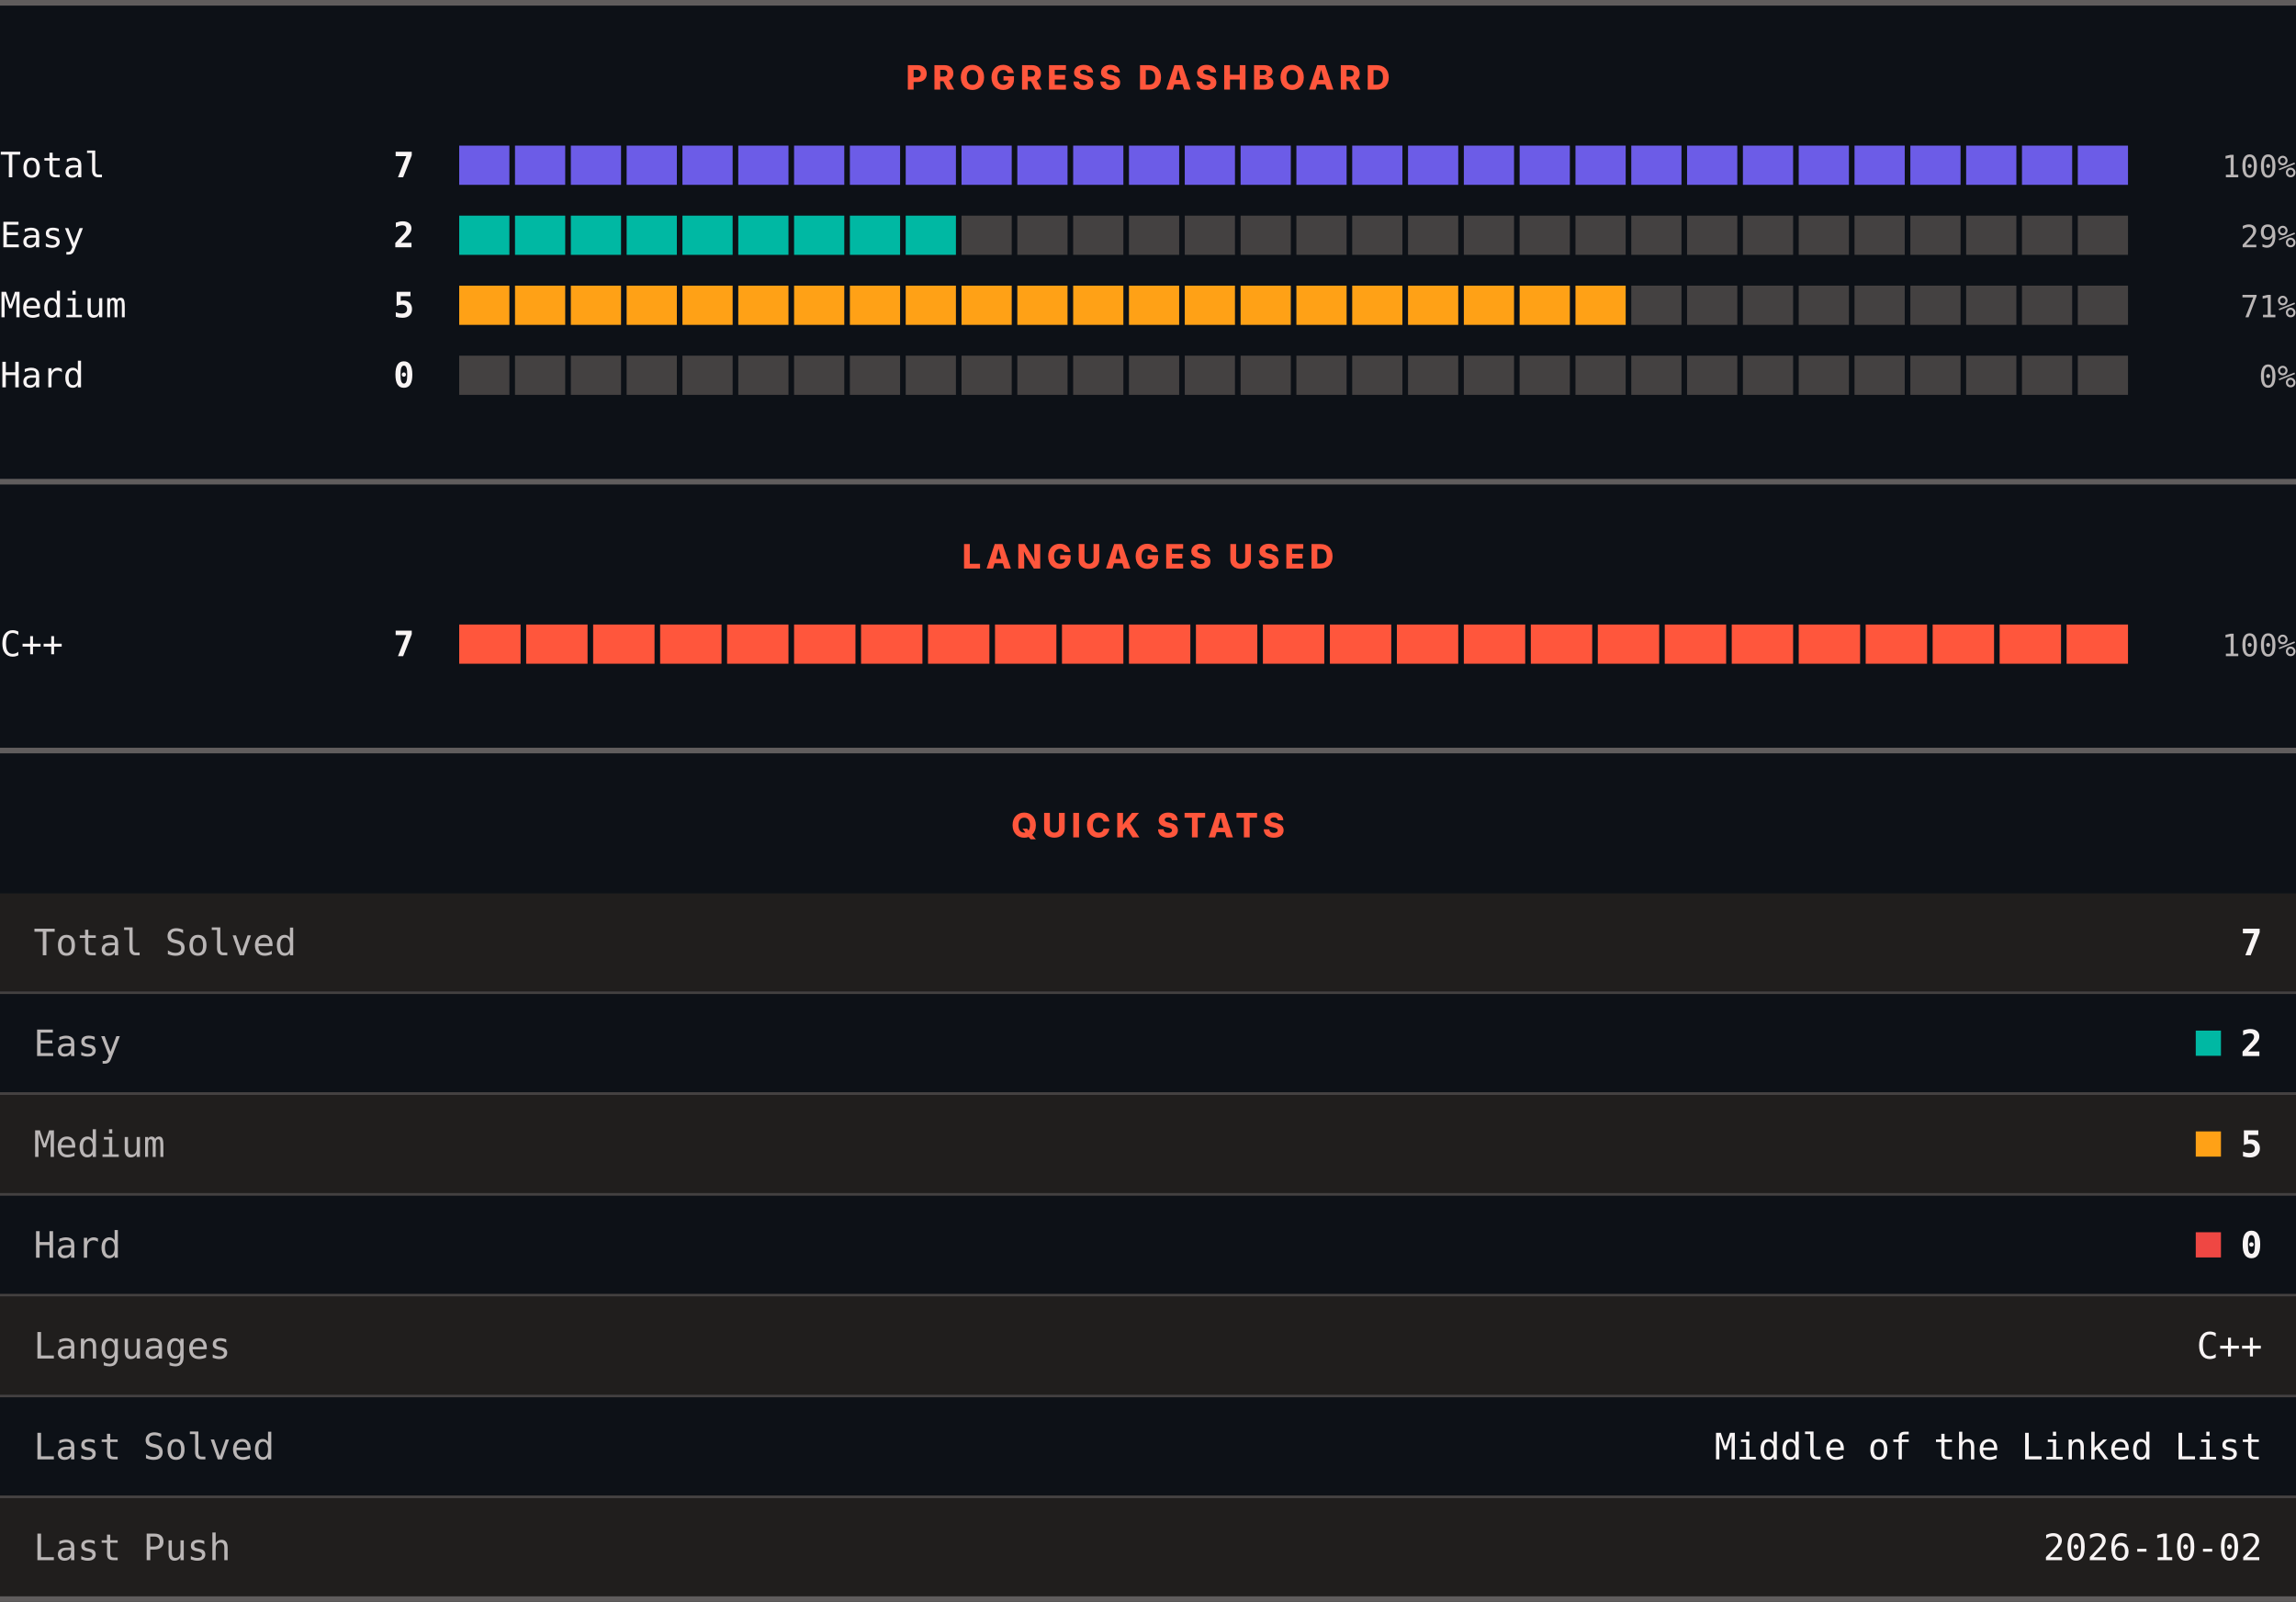
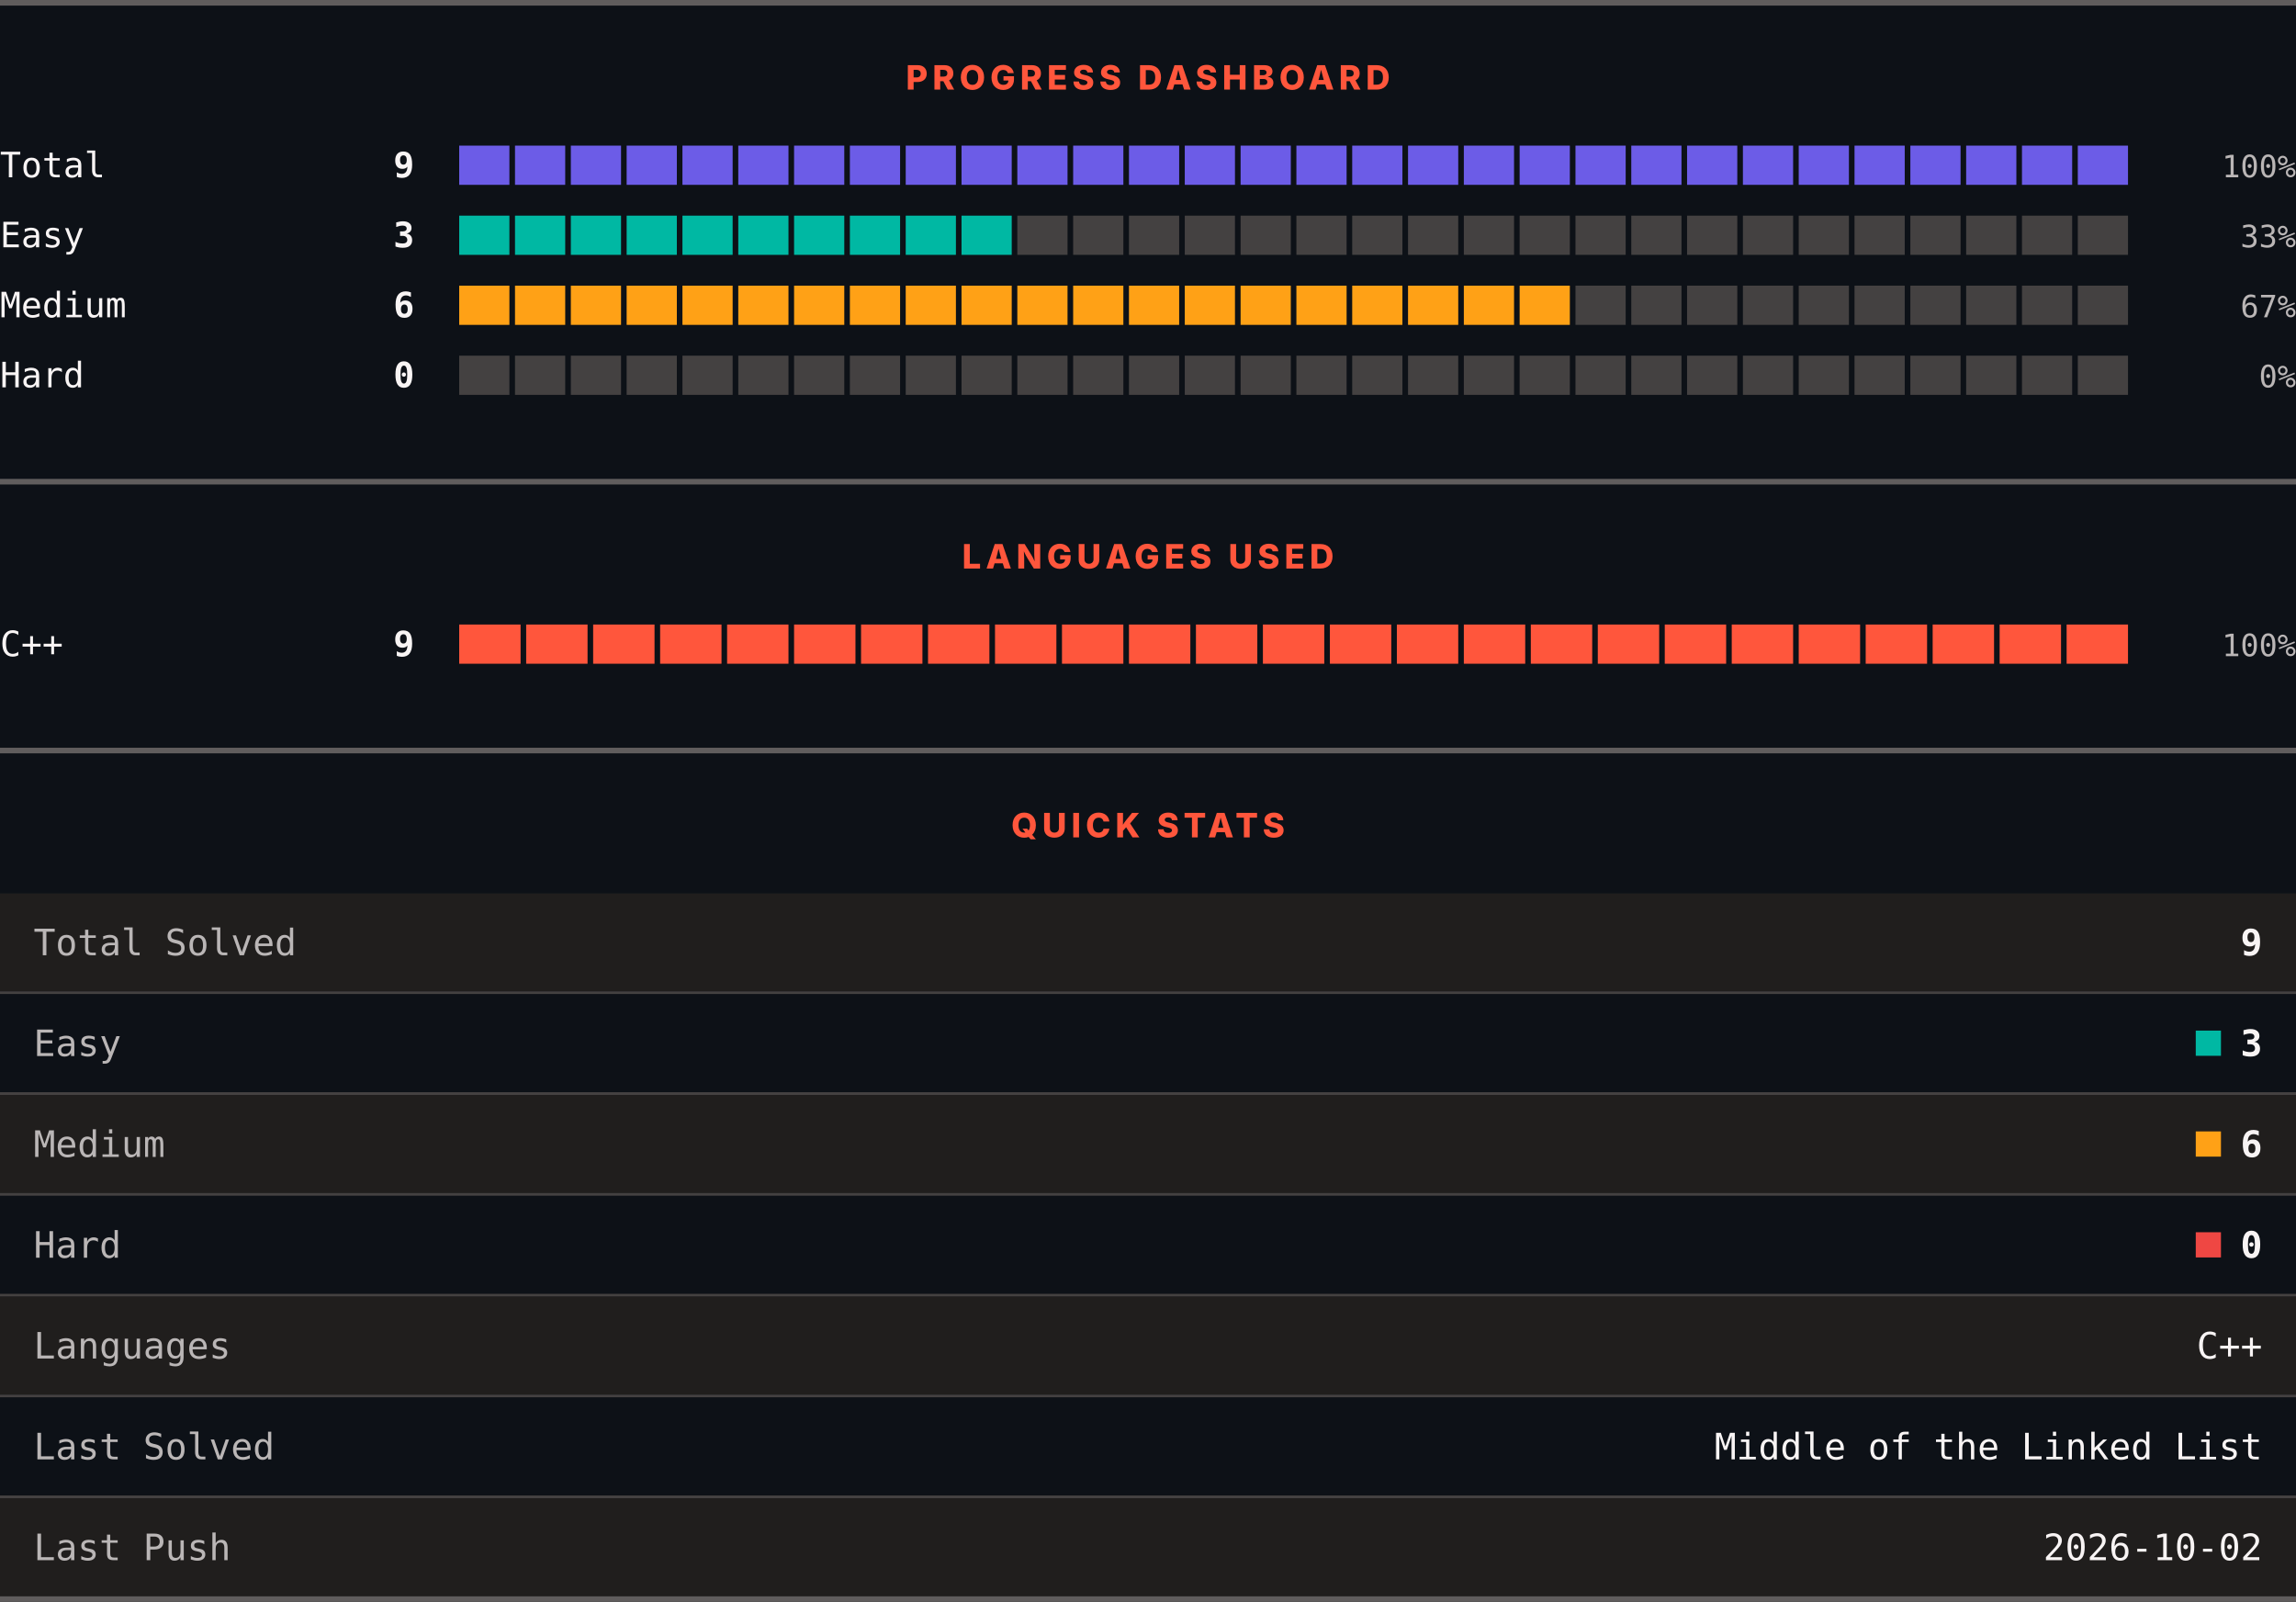
<svg xmlns="http://www.w3.org/2000/svg" width="820" height="572" viewBox="0 0 820 572" role="img" aria-label="LeetCode progress, languages and quick stats">
  <rect width="820" height="572" fill="#0d1117" />
  <rect x="0" y="0" width="820" height="2" fill="#605d5d" />
  <text x="410" y="32" text-anchor="middle" font-family="Archivo, system-ui, -apple-system, Segoe UI, sans-serif" font-size="12" font-weight="800" letter-spacing="1.68" fill="#ff563c">PROGRESS DASHBOARD</text>
  <text x="0" y="63.3" font-family="ui-monospace, SFMono-Regular, Menlo, Consolas, monospace" font-size="12.5" fill="#f8f4f4">Total</text>
-   <text x="148" y="63.3" text-anchor="end" font-family="ui-monospace, SFMono-Regular, Menlo, Consolas, monospace" font-size="12.5" font-weight="700" fill="#f8f4f4">7</text>
+   <text x="148" y="63.3" text-anchor="end" font-family="ui-monospace, SFMono-Regular, Menlo, Consolas, monospace" font-size="12.5" font-weight="700" fill="#f8f4f4">9</text>
  <rect x="164.00" y="52" width="17.93" height="14" fill="#6c5ce7" />
  <rect x="183.93" y="52" width="17.93" height="14" fill="#6c5ce7" />
  <rect x="203.87" y="52" width="17.93" height="14" fill="#6c5ce7" />
  <rect x="223.80" y="52" width="17.93" height="14" fill="#6c5ce7" />
  <rect x="243.73" y="52" width="17.93" height="14" fill="#6c5ce7" />
  <rect x="263.67" y="52" width="17.93" height="14" fill="#6c5ce7" />
  <rect x="283.60" y="52" width="17.93" height="14" fill="#6c5ce7" />
  <rect x="303.53" y="52" width="17.93" height="14" fill="#6c5ce7" />
  <rect x="323.47" y="52" width="17.93" height="14" fill="#6c5ce7" />
  <rect x="343.40" y="52" width="17.93" height="14" fill="#6c5ce7" />
  <rect x="363.33" y="52" width="17.93" height="14" fill="#6c5ce7" />
  <rect x="383.27" y="52" width="17.93" height="14" fill="#6c5ce7" />
  <rect x="403.20" y="52" width="17.93" height="14" fill="#6c5ce7" />
  <rect x="423.13" y="52" width="17.93" height="14" fill="#6c5ce7" />
  <rect x="443.07" y="52" width="17.93" height="14" fill="#6c5ce7" />
  <rect x="463.00" y="52" width="17.93" height="14" fill="#6c5ce7" />
  <rect x="482.93" y="52" width="17.93" height="14" fill="#6c5ce7" />
  <rect x="502.87" y="52" width="17.93" height="14" fill="#6c5ce7" />
  <rect x="522.80" y="52" width="17.93" height="14" fill="#6c5ce7" />
  <rect x="542.73" y="52" width="17.93" height="14" fill="#6c5ce7" />
  <rect x="562.67" y="52" width="17.93" height="14" fill="#6c5ce7" />
  <rect x="582.60" y="52" width="17.93" height="14" fill="#6c5ce7" />
  <rect x="602.53" y="52" width="17.93" height="14" fill="#6c5ce7" />
  <rect x="622.47" y="52" width="17.93" height="14" fill="#6c5ce7" />
  <rect x="642.40" y="52" width="17.93" height="14" fill="#6c5ce7" />
  <rect x="662.33" y="52" width="17.93" height="14" fill="#6c5ce7" />
  <rect x="682.27" y="52" width="17.93" height="14" fill="#6c5ce7" />
  <rect x="702.20" y="52" width="17.93" height="14" fill="#6c5ce7" />
  <rect x="722.13" y="52" width="17.93" height="14" fill="#6c5ce7" />
  <rect x="742.07" y="52" width="17.93" height="14" fill="#6c5ce7" />
  <text x="820" y="63.3" text-anchor="end" font-family="ui-monospace, SFMono-Regular, Menlo, Consolas, monospace" font-size="11" fill="#bab6b6">100%</text>
  <text x="0" y="88.3" font-family="ui-monospace, SFMono-Regular, Menlo, Consolas, monospace" font-size="12.5" fill="#f8f4f4">Easy</text>
-   <text x="148" y="88.3" text-anchor="end" font-family="ui-monospace, SFMono-Regular, Menlo, Consolas, monospace" font-size="12.5" font-weight="700" fill="#f8f4f4">2</text>
+   <text x="148" y="88.3" text-anchor="end" font-family="ui-monospace, SFMono-Regular, Menlo, Consolas, monospace" font-size="12.5" font-weight="700" fill="#f8f4f4">3</text>
  <rect x="164.00" y="77" width="17.93" height="14" fill="#00b8a3" />
  <rect x="183.93" y="77" width="17.93" height="14" fill="#00b8a3" />
  <rect x="203.87" y="77" width="17.93" height="14" fill="#00b8a3" />
  <rect x="223.80" y="77" width="17.93" height="14" fill="#00b8a3" />
  <rect x="243.73" y="77" width="17.93" height="14" fill="#00b8a3" />
  <rect x="263.67" y="77" width="17.93" height="14" fill="#00b8a3" />
  <rect x="283.60" y="77" width="17.93" height="14" fill="#00b8a3" />
  <rect x="303.53" y="77" width="17.93" height="14" fill="#00b8a3" />
  <rect x="323.47" y="77" width="17.93" height="14" fill="#00b8a3" />
-   <rect x="343.40" y="77" width="17.93" height="14" fill="#444141" />
+   <rect x="343.40" y="77" width="17.93" height="14" fill="#00b8a3" />
  <rect x="363.33" y="77" width="17.93" height="14" fill="#444141" />
  <rect x="383.27" y="77" width="17.93" height="14" fill="#444141" />
  <rect x="403.20" y="77" width="17.93" height="14" fill="#444141" />
  <rect x="423.13" y="77" width="17.93" height="14" fill="#444141" />
  <rect x="443.07" y="77" width="17.93" height="14" fill="#444141" />
  <rect x="463.00" y="77" width="17.93" height="14" fill="#444141" />
  <rect x="482.93" y="77" width="17.93" height="14" fill="#444141" />
  <rect x="502.87" y="77" width="17.93" height="14" fill="#444141" />
  <rect x="522.80" y="77" width="17.93" height="14" fill="#444141" />
  <rect x="542.73" y="77" width="17.93" height="14" fill="#444141" />
  <rect x="562.67" y="77" width="17.93" height="14" fill="#444141" />
  <rect x="582.60" y="77" width="17.93" height="14" fill="#444141" />
  <rect x="602.53" y="77" width="17.93" height="14" fill="#444141" />
  <rect x="622.47" y="77" width="17.93" height="14" fill="#444141" />
  <rect x="642.40" y="77" width="17.93" height="14" fill="#444141" />
  <rect x="662.33" y="77" width="17.93" height="14" fill="#444141" />
  <rect x="682.27" y="77" width="17.93" height="14" fill="#444141" />
  <rect x="702.20" y="77" width="17.93" height="14" fill="#444141" />
  <rect x="722.13" y="77" width="17.93" height="14" fill="#444141" />
  <rect x="742.07" y="77" width="17.93" height="14" fill="#444141" />
-   <text x="820" y="88.3" text-anchor="end" font-family="ui-monospace, SFMono-Regular, Menlo, Consolas, monospace" font-size="11" fill="#bab6b6">29%</text>
+   <text x="820" y="88.3" text-anchor="end" font-family="ui-monospace, SFMono-Regular, Menlo, Consolas, monospace" font-size="11" fill="#bab6b6">33%</text>
  <text x="0" y="113.3" font-family="ui-monospace, SFMono-Regular, Menlo, Consolas, monospace" font-size="12.5" fill="#f8f4f4">Medium</text>
-   <text x="148" y="113.3" text-anchor="end" font-family="ui-monospace, SFMono-Regular, Menlo, Consolas, monospace" font-size="12.5" font-weight="700" fill="#f8f4f4">5</text>
+   <text x="148" y="113.3" text-anchor="end" font-family="ui-monospace, SFMono-Regular, Menlo, Consolas, monospace" font-size="12.5" font-weight="700" fill="#f8f4f4">6</text>
  <rect x="164.00" y="102" width="17.93" height="14" fill="#ffa116" />
  <rect x="183.93" y="102" width="17.93" height="14" fill="#ffa116" />
  <rect x="203.87" y="102" width="17.93" height="14" fill="#ffa116" />
  <rect x="223.80" y="102" width="17.93" height="14" fill="#ffa116" />
  <rect x="243.73" y="102" width="17.93" height="14" fill="#ffa116" />
  <rect x="263.67" y="102" width="17.93" height="14" fill="#ffa116" />
  <rect x="283.60" y="102" width="17.93" height="14" fill="#ffa116" />
  <rect x="303.53" y="102" width="17.93" height="14" fill="#ffa116" />
  <rect x="323.47" y="102" width="17.93" height="14" fill="#ffa116" />
  <rect x="343.40" y="102" width="17.93" height="14" fill="#ffa116" />
  <rect x="363.33" y="102" width="17.93" height="14" fill="#ffa116" />
  <rect x="383.27" y="102" width="17.93" height="14" fill="#ffa116" />
  <rect x="403.20" y="102" width="17.93" height="14" fill="#ffa116" />
  <rect x="423.13" y="102" width="17.93" height="14" fill="#ffa116" />
  <rect x="443.07" y="102" width="17.93" height="14" fill="#ffa116" />
  <rect x="463.00" y="102" width="17.93" height="14" fill="#ffa116" />
  <rect x="482.93" y="102" width="17.93" height="14" fill="#ffa116" />
  <rect x="502.87" y="102" width="17.93" height="14" fill="#ffa116" />
  <rect x="522.80" y="102" width="17.93" height="14" fill="#ffa116" />
  <rect x="542.73" y="102" width="17.93" height="14" fill="#ffa116" />
-   <rect x="562.67" y="102" width="17.93" height="14" fill="#ffa116" />
+   <rect x="562.67" y="102" width="17.93" height="14" fill="#444141" />
  <rect x="582.60" y="102" width="17.93" height="14" fill="#444141" />
  <rect x="602.53" y="102" width="17.93" height="14" fill="#444141" />
  <rect x="622.47" y="102" width="17.93" height="14" fill="#444141" />
  <rect x="642.40" y="102" width="17.93" height="14" fill="#444141" />
  <rect x="662.33" y="102" width="17.93" height="14" fill="#444141" />
  <rect x="682.27" y="102" width="17.93" height="14" fill="#444141" />
  <rect x="702.20" y="102" width="17.93" height="14" fill="#444141" />
  <rect x="722.13" y="102" width="17.93" height="14" fill="#444141" />
  <rect x="742.07" y="102" width="17.93" height="14" fill="#444141" />
-   <text x="820" y="113.3" text-anchor="end" font-family="ui-monospace, SFMono-Regular, Menlo, Consolas, monospace" font-size="11" fill="#bab6b6">71%</text>
+   <text x="820" y="113.3" text-anchor="end" font-family="ui-monospace, SFMono-Regular, Menlo, Consolas, monospace" font-size="11" fill="#bab6b6">67%</text>
  <text x="0" y="138.3" font-family="ui-monospace, SFMono-Regular, Menlo, Consolas, monospace" font-size="12.5" fill="#f8f4f4">Hard</text>
  <text x="148" y="138.3" text-anchor="end" font-family="ui-monospace, SFMono-Regular, Menlo, Consolas, monospace" font-size="12.5" font-weight="700" fill="#f8f4f4">0</text>
  <rect x="164.00" y="127" width="17.93" height="14" fill="#444141" />
  <rect x="183.93" y="127" width="17.93" height="14" fill="#444141" />
  <rect x="203.87" y="127" width="17.93" height="14" fill="#444141" />
  <rect x="223.80" y="127" width="17.93" height="14" fill="#444141" />
  <rect x="243.73" y="127" width="17.93" height="14" fill="#444141" />
  <rect x="263.67" y="127" width="17.93" height="14" fill="#444141" />
  <rect x="283.60" y="127" width="17.93" height="14" fill="#444141" />
  <rect x="303.53" y="127" width="17.93" height="14" fill="#444141" />
  <rect x="323.47" y="127" width="17.93" height="14" fill="#444141" />
  <rect x="343.40" y="127" width="17.93" height="14" fill="#444141" />
  <rect x="363.33" y="127" width="17.93" height="14" fill="#444141" />
  <rect x="383.27" y="127" width="17.93" height="14" fill="#444141" />
  <rect x="403.20" y="127" width="17.93" height="14" fill="#444141" />
  <rect x="423.13" y="127" width="17.93" height="14" fill="#444141" />
  <rect x="443.07" y="127" width="17.93" height="14" fill="#444141" />
  <rect x="463.00" y="127" width="17.93" height="14" fill="#444141" />
  <rect x="482.93" y="127" width="17.93" height="14" fill="#444141" />
  <rect x="502.87" y="127" width="17.93" height="14" fill="#444141" />
  <rect x="522.80" y="127" width="17.93" height="14" fill="#444141" />
  <rect x="542.73" y="127" width="17.93" height="14" fill="#444141" />
  <rect x="562.67" y="127" width="17.93" height="14" fill="#444141" />
  <rect x="582.60" y="127" width="17.93" height="14" fill="#444141" />
  <rect x="602.53" y="127" width="17.93" height="14" fill="#444141" />
  <rect x="622.47" y="127" width="17.93" height="14" fill="#444141" />
  <rect x="642.40" y="127" width="17.93" height="14" fill="#444141" />
  <rect x="662.33" y="127" width="17.93" height="14" fill="#444141" />
  <rect x="682.27" y="127" width="17.93" height="14" fill="#444141" />
  <rect x="702.20" y="127" width="17.93" height="14" fill="#444141" />
  <rect x="722.13" y="127" width="17.93" height="14" fill="#444141" />
  <rect x="742.07" y="127" width="17.93" height="14" fill="#444141" />
  <text x="820" y="138.3" text-anchor="end" font-family="ui-monospace, SFMono-Regular, Menlo, Consolas, monospace" font-size="11" fill="#bab6b6">0%</text>
  <rect x="0" y="171" width="820" height="2" fill="#605d5d" />
  <text x="410" y="203" text-anchor="middle" font-family="Archivo, system-ui, -apple-system, Segoe UI, sans-serif" font-size="12" font-weight="800" letter-spacing="1.68" fill="#ff563c">LANGUAGES USED</text>
  <text x="0" y="234.3" font-family="ui-monospace, SFMono-Regular, Menlo, Consolas, monospace" font-size="12.5" fill="#f8f4f4">C++</text>
-   <text x="148" y="234.3" text-anchor="end" font-family="ui-monospace, SFMono-Regular, Menlo, Consolas, monospace" font-size="12.5" font-weight="700" fill="#f8f4f4">7</text>
+   <text x="148" y="234.3" text-anchor="end" font-family="ui-monospace, SFMono-Regular, Menlo, Consolas, monospace" font-size="12.5" font-weight="700" fill="#f8f4f4">9</text>
  <rect x="164.00" y="223" width="21.92" height="14" fill="#ff563c" />
  <rect x="187.92" y="223" width="21.92" height="14" fill="#ff563c" />
  <rect x="211.84" y="223" width="21.92" height="14" fill="#ff563c" />
  <rect x="235.76" y="223" width="21.92" height="14" fill="#ff563c" />
  <rect x="259.68" y="223" width="21.92" height="14" fill="#ff563c" />
  <rect x="283.60" y="223" width="21.92" height="14" fill="#ff563c" />
  <rect x="307.52" y="223" width="21.92" height="14" fill="#ff563c" />
  <rect x="331.44" y="223" width="21.92" height="14" fill="#ff563c" />
  <rect x="355.36" y="223" width="21.92" height="14" fill="#ff563c" />
  <rect x="379.28" y="223" width="21.92" height="14" fill="#ff563c" />
  <rect x="403.20" y="223" width="21.92" height="14" fill="#ff563c" />
  <rect x="427.12" y="223" width="21.92" height="14" fill="#ff563c" />
  <rect x="451.04" y="223" width="21.92" height="14" fill="#ff563c" />
  <rect x="474.96" y="223" width="21.92" height="14" fill="#ff563c" />
  <rect x="498.88" y="223" width="21.92" height="14" fill="#ff563c" />
  <rect x="522.80" y="223" width="21.92" height="14" fill="#ff563c" />
  <rect x="546.72" y="223" width="21.92" height="14" fill="#ff563c" />
  <rect x="570.64" y="223" width="21.92" height="14" fill="#ff563c" />
  <rect x="594.56" y="223" width="21.92" height="14" fill="#ff563c" />
  <rect x="618.48" y="223" width="21.92" height="14" fill="#ff563c" />
  <rect x="642.40" y="223" width="21.92" height="14" fill="#ff563c" />
  <rect x="666.32" y="223" width="21.92" height="14" fill="#ff563c" />
  <rect x="690.24" y="223" width="21.92" height="14" fill="#ff563c" />
  <rect x="714.16" y="223" width="21.92" height="14" fill="#ff563c" />
  <rect x="738.08" y="223" width="21.92" height="14" fill="#ff563c" />
  <text x="820" y="234.3" text-anchor="end" font-family="ui-monospace, SFMono-Regular, Menlo, Consolas, monospace" font-size="11" fill="#bab6b6">100%</text>
  <rect x="0" y="267" width="820" height="2" fill="#605d5d" />
  <text x="410" y="299" text-anchor="middle" font-family="Archivo, system-ui, -apple-system, Segoe UI, sans-serif" font-size="12" font-weight="800" letter-spacing="1.68" fill="#ff563c">QUICK STATS</text>
  <rect x="0" y="319" width="820" height="35" fill="#201e1d" />
  <text x="12" y="341.1" font-family="ui-monospace, SFMono-Regular, Menlo, Consolas, monospace" font-size="13" fill="#bab6b6">Total Solved</text>
-   <text x="808" y="341.1" text-anchor="end" font-family="ui-monospace, SFMono-Regular, Menlo, Consolas, monospace" font-size="13" font-weight="700" fill="#f8f4f4">7</text>
+   <text x="808" y="341.1" text-anchor="end" font-family="ui-monospace, SFMono-Regular, Menlo, Consolas, monospace" font-size="13" font-weight="700" fill="#f8f4f4">9</text>
  <rect x="0" y="354" width="820" height="1" fill="#444141" />
  <rect x="0" y="355" width="820" height="35" fill="#0d1117" />
  <text x="12" y="377.1" font-family="ui-monospace, SFMono-Regular, Menlo, Consolas, monospace" font-size="13" fill="#bab6b6">Easy</text>
  <rect x="784.2" y="368" width="9" height="9" fill="#00b8a3" />
-   <text x="808" y="377.1" text-anchor="end" font-family="ui-monospace, SFMono-Regular, Menlo, Consolas, monospace" font-size="13" font-weight="700" fill="#f8f4f4">2</text>
+   <text x="808" y="377.1" text-anchor="end" font-family="ui-monospace, SFMono-Regular, Menlo, Consolas, monospace" font-size="13" font-weight="700" fill="#f8f4f4">3</text>
  <rect x="0" y="390" width="820" height="1" fill="#444141" />
  <rect x="0" y="391" width="820" height="35" fill="#201e1d" />
  <text x="12" y="413.1" font-family="ui-monospace, SFMono-Regular, Menlo, Consolas, monospace" font-size="13" fill="#bab6b6">Medium</text>
  <rect x="784.2" y="404" width="9" height="9" fill="#ffa116" />
-   <text x="808" y="413.1" text-anchor="end" font-family="ui-monospace, SFMono-Regular, Menlo, Consolas, monospace" font-size="13" font-weight="700" fill="#f8f4f4">5</text>
+   <text x="808" y="413.1" text-anchor="end" font-family="ui-monospace, SFMono-Regular, Menlo, Consolas, monospace" font-size="13" font-weight="700" fill="#f8f4f4">6</text>
  <rect x="0" y="426" width="820" height="1" fill="#444141" />
  <rect x="0" y="427" width="820" height="35" fill="#0d1117" />
  <text x="12" y="449.1" font-family="ui-monospace, SFMono-Regular, Menlo, Consolas, monospace" font-size="13" fill="#bab6b6">Hard</text>
  <rect x="784.2" y="440" width="9" height="9" fill="#ef4743" />
  <text x="808" y="449.1" text-anchor="end" font-family="ui-monospace, SFMono-Regular, Menlo, Consolas, monospace" font-size="13" font-weight="700" fill="#f8f4f4">0</text>
  <rect x="0" y="462" width="820" height="1" fill="#444141" />
  <rect x="0" y="463" width="820" height="35" fill="#201e1d" />
  <text x="12" y="485.1" font-family="ui-monospace, SFMono-Regular, Menlo, Consolas, monospace" font-size="13" fill="#bab6b6">Languages</text>
  <text x="808" y="485.1" text-anchor="end" font-family="ui-monospace, SFMono-Regular, Menlo, Consolas, monospace" font-size="13" fill="#f8f4f4">C++</text>
  <rect x="0" y="498" width="820" height="1" fill="#444141" />
  <rect x="0" y="499" width="820" height="35" fill="#0d1117" />
  <text x="12" y="521.1" font-family="ui-monospace, SFMono-Regular, Menlo, Consolas, monospace" font-size="13" fill="#bab6b6">Last Solved</text>
  <text x="808" y="521.1" text-anchor="end" font-family="ui-monospace, SFMono-Regular, Menlo, Consolas, monospace" font-size="13" fill="#f8f4f4">Middle of the Linked List</text>
  <rect x="0" y="534" width="820" height="1" fill="#444141" />
  <rect x="0" y="535" width="820" height="35" fill="#201e1d" />
  <text x="12" y="557.1" font-family="ui-monospace, SFMono-Regular, Menlo, Consolas, monospace" font-size="13" fill="#bab6b6">Last Push</text>
  <text x="808" y="557.1" text-anchor="end" font-family="ui-monospace, SFMono-Regular, Menlo, Consolas, monospace" font-size="13" fill="#f8f4f4">2026-10-02</text>
  <rect x="0" y="570" width="820" height="2" fill="#605d5d" />
</svg>
